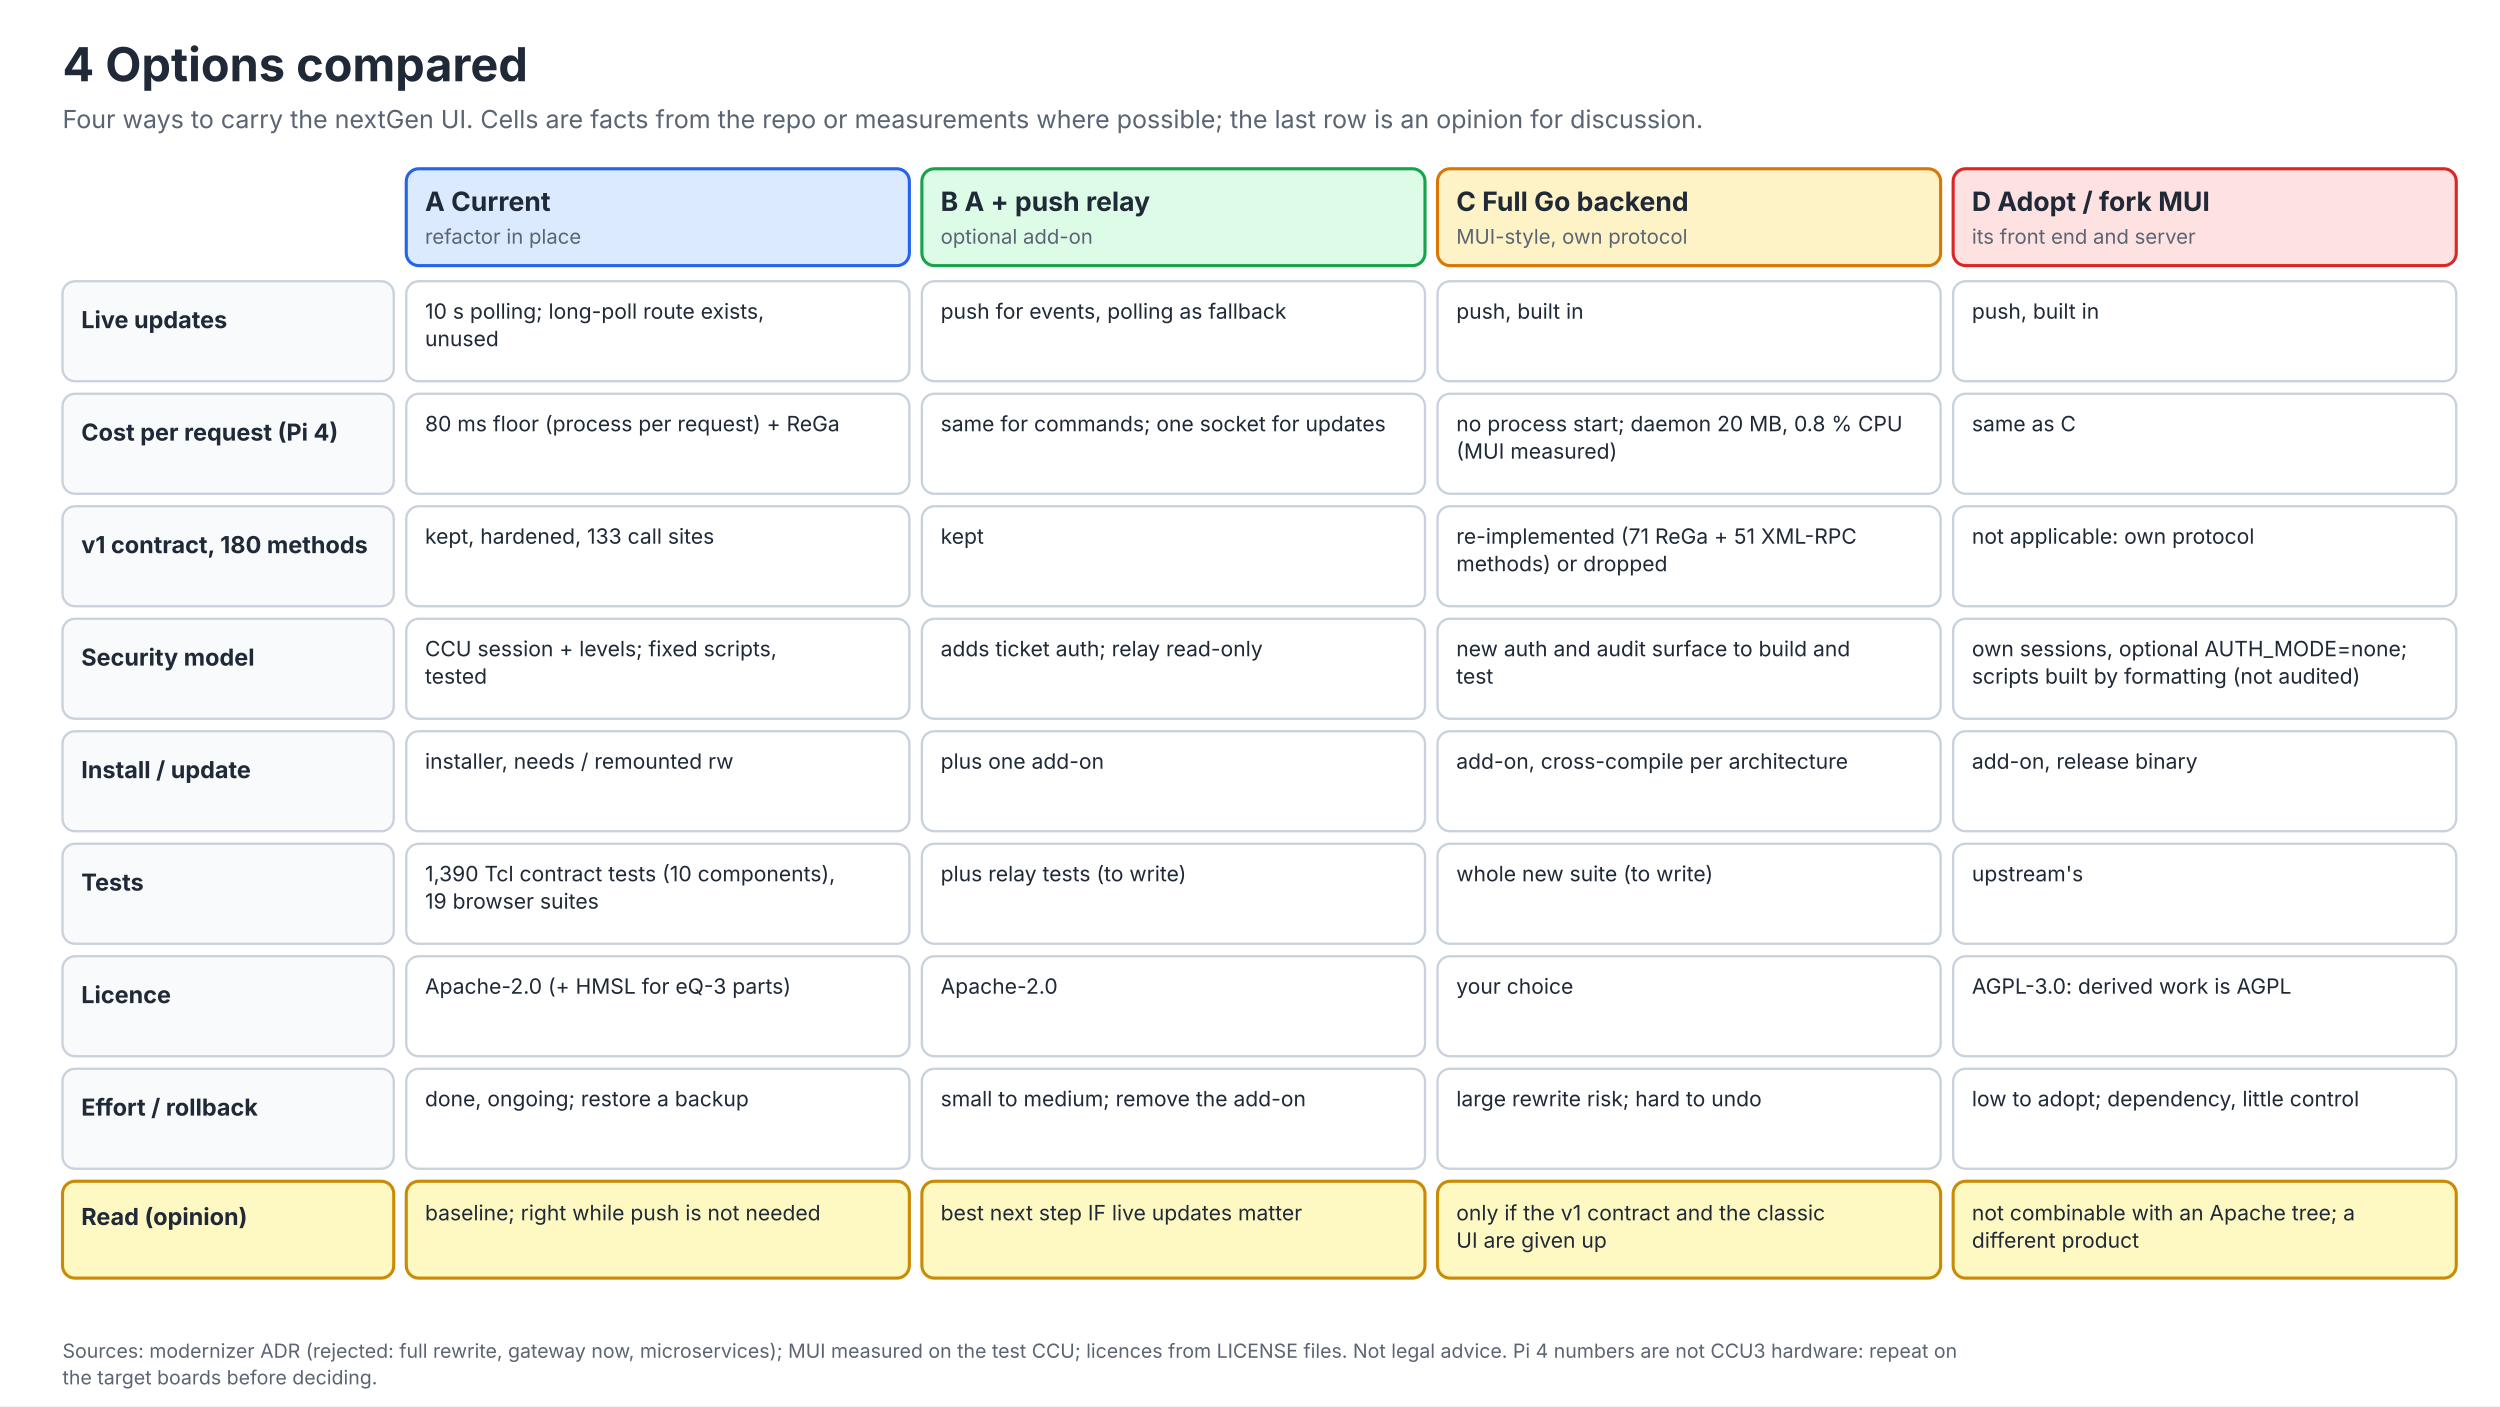
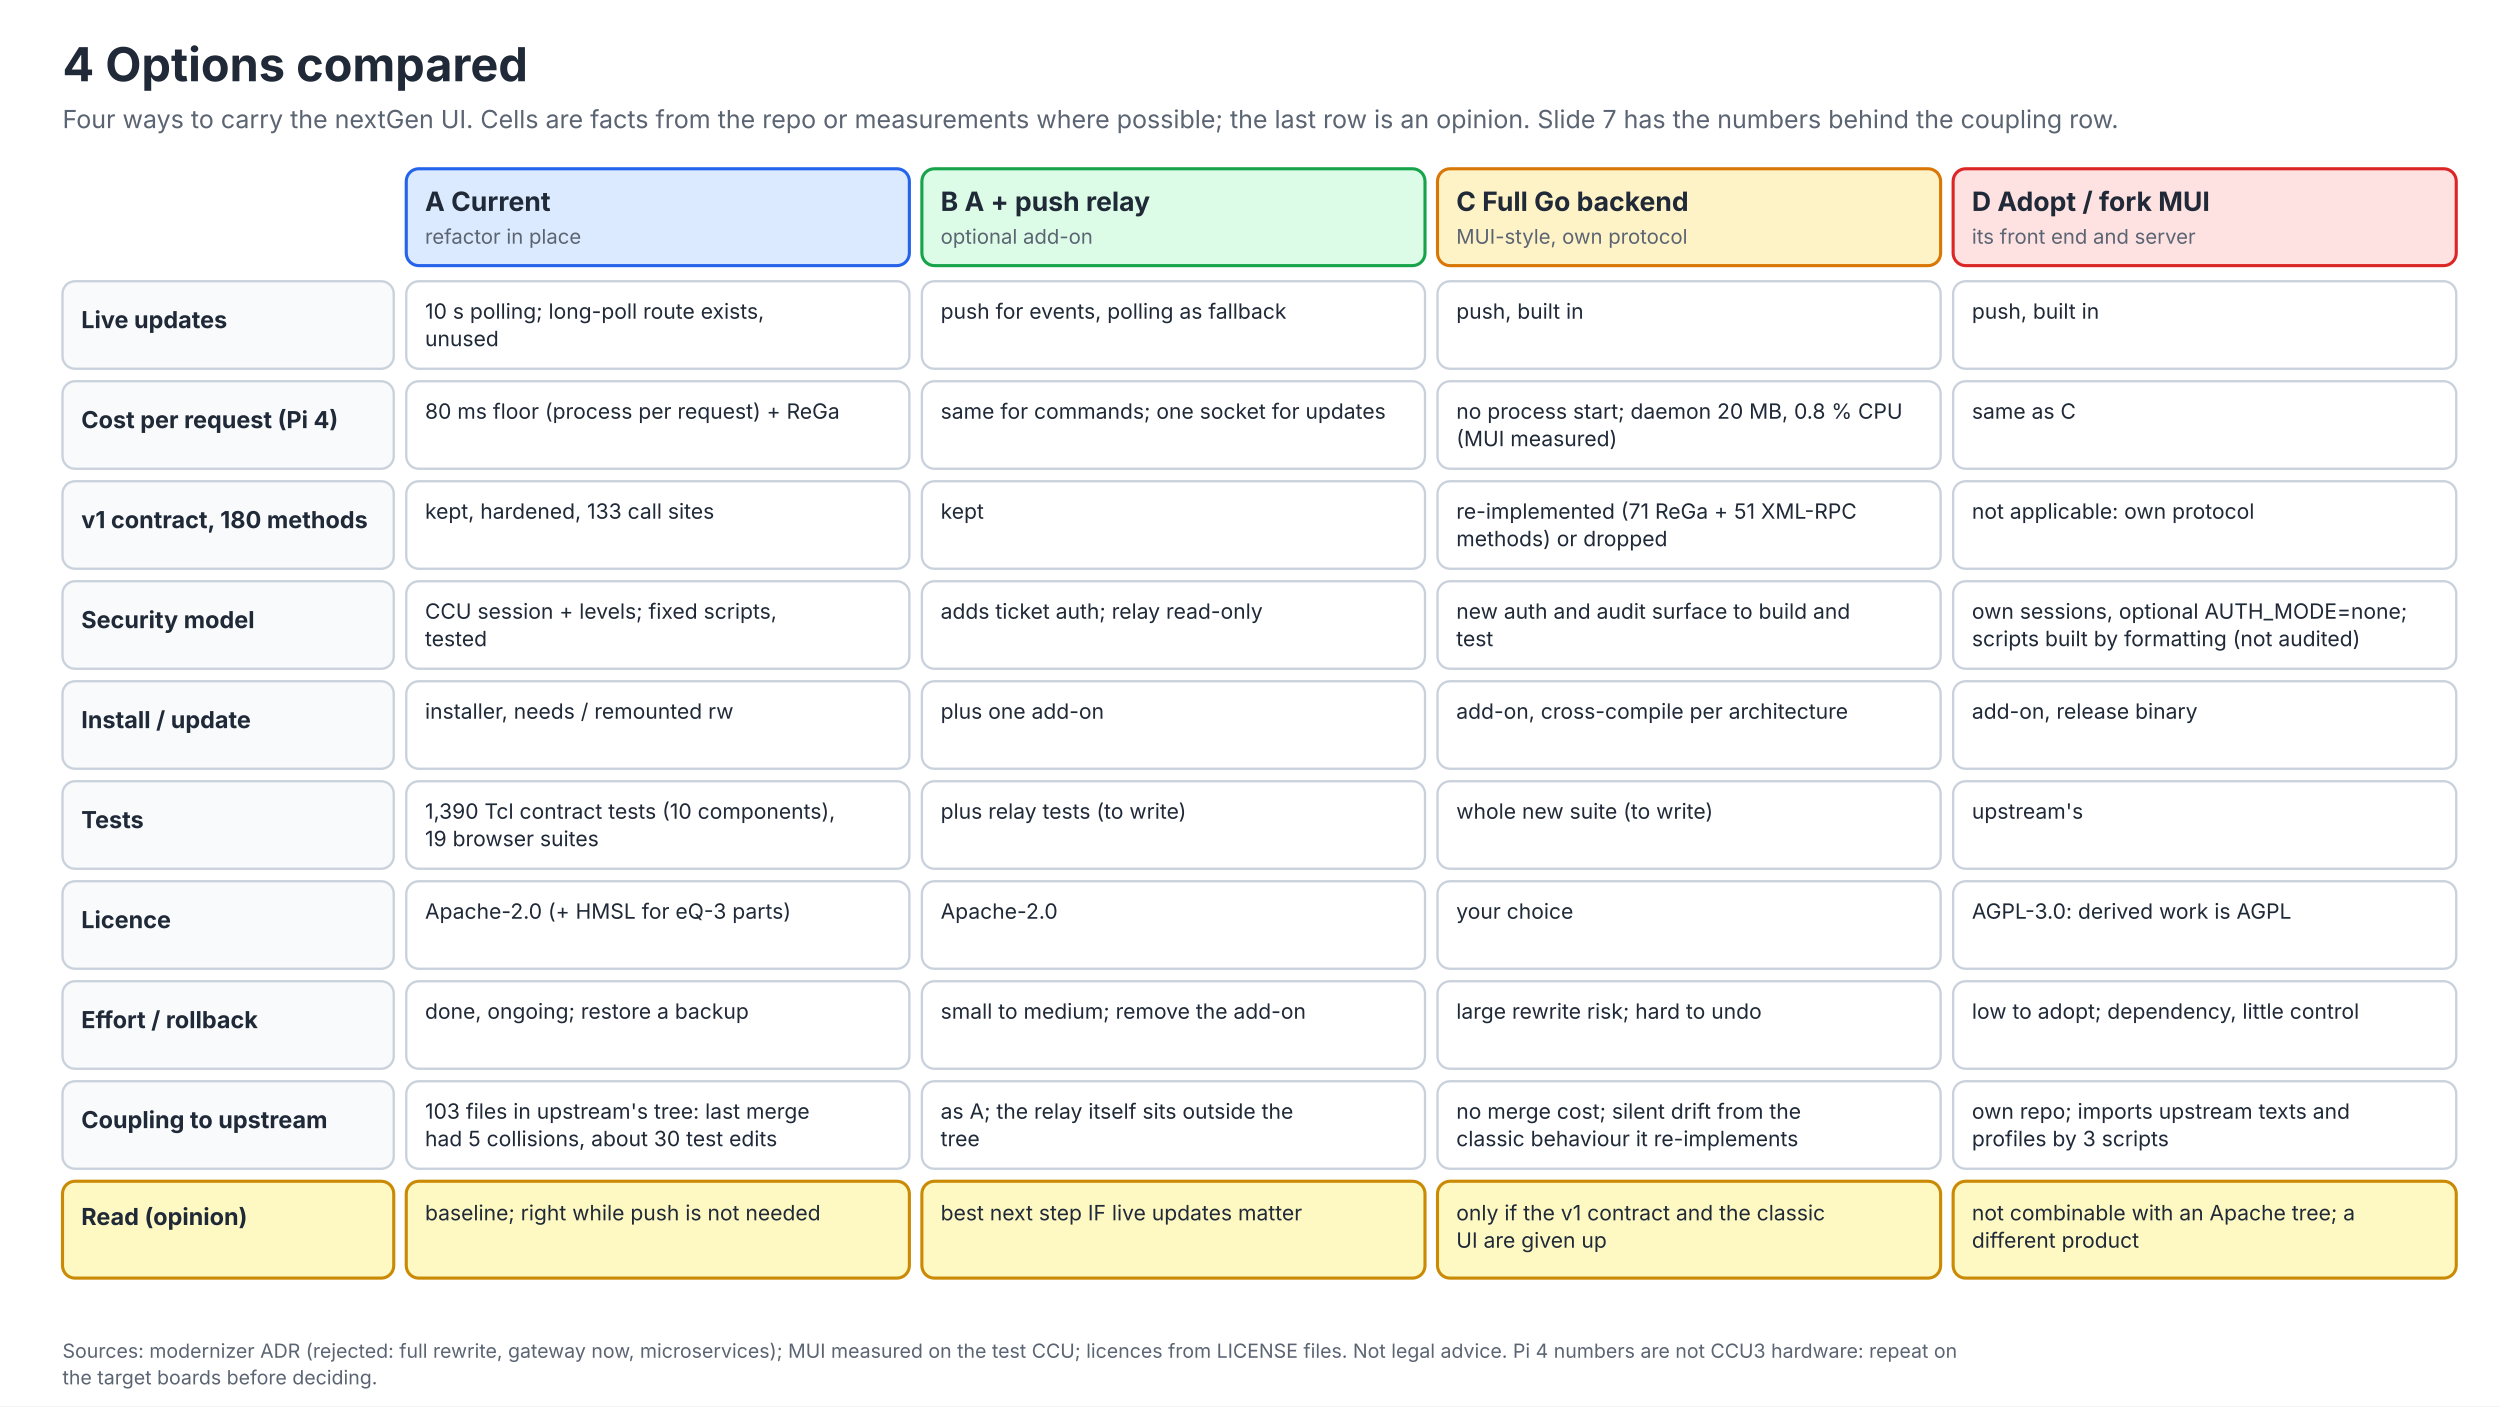
<svg xmlns="http://www.w3.org/2000/svg" viewBox="0 0 1600 900" width="1600" height="900" font-family="Inter, &quot;Segoe UI&quot;, Helvetica, Arial, sans-serif">
  <defs>
    <marker id="a" viewBox="0 0 10 10" refX="8.5" refY="5" markerWidth="8" markerHeight="8" orient="auto-start-reverse">
      <path d="M0,0 L10,5 L0,10 z" fill="#374151" />
    </marker>
  </defs>
  <rect width="1600" height="900" fill="#ffffff" />
  <text x="40" y="52" font-size="30" font-weight="700" fill="#1f2937">4  Options compared</text>
-   <text x="40" y="82" font-size="16" fill="#5b6472">Four ways to carry the nextGen UI. Cells are facts from the repo or measurements where possible; the last row is an opinion for discussion.</text>
+   <text x="40" y="82" font-size="16" fill="#5b6472">Four ways to carry the nextGen UI. Cells are facts from the repo or measurements where possible; the last row is an opinion. Slide 7 has the numbers behind the coupling row.</text>
  <rect x="260" y="108" width="322" height="62" rx="8" fill="#dbeafe" stroke="#2563eb" stroke-width="2" />
  <text x="272" y="135" font-size="17" font-weight="700" fill="#1f2937" text-anchor="start">A  Current</text>
  <text x="272" y="156" font-size="13" font-weight="400" fill="#5b6472" text-anchor="start">refactor in place</text>
  <rect x="590" y="108" width="322" height="62" rx="8" fill="#dcfce7" stroke="#16a34a" stroke-width="2" />
  <text x="602" y="135" font-size="17" font-weight="700" fill="#1f2937" text-anchor="start">B  A + push relay</text>
  <text x="602" y="156" font-size="13" font-weight="400" fill="#5b6472" text-anchor="start">optional add-on</text>
  <rect x="920" y="108" width="322" height="62" rx="8" fill="#fef3c7" stroke="#d97706" stroke-width="2" />
  <text x="932" y="135" font-size="17" font-weight="700" fill="#1f2937" text-anchor="start">C  Full Go backend</text>
  <text x="932" y="156" font-size="13" font-weight="400" fill="#5b6472" text-anchor="start">MUI-style, own protocol</text>
  <rect x="1250" y="108" width="322" height="62" rx="8" fill="#fee2e2" stroke="#dc2626" stroke-width="2" />
  <text x="1262" y="135" font-size="17" font-weight="700" fill="#1f2937" text-anchor="start">D  Adopt / fork MUI</text>
  <text x="1262" y="156" font-size="13" font-weight="400" fill="#5b6472" text-anchor="start">its front end and server</text>
-   <rect x="40" y="180" width="212" height="64" rx="8" fill="#f8fafc" stroke="#c9d1dc" stroke-width="1.5" />
+   <rect x="40" y="180" width="212" height="56" rx="8" fill="#f8fafc" stroke="#c9d1dc" stroke-width="1.5" />
  <text x="52" y="210" font-size="15" font-weight="700" fill="#1f2937" text-anchor="start">Live updates</text>
-   <rect x="260" y="180" width="322" height="64" rx="8" fill="#ffffff" stroke="#c9d1dc" stroke-width="1.5" />
+   <rect x="260" y="180" width="322" height="56" rx="8" fill="#ffffff" stroke="#c9d1dc" stroke-width="1.5" />
  <text x="272" y="204.0" font-size="13.5" font-weight="400" fill="#1f2937" text-anchor="start">10 s polling; long-poll route exists,</text>
  <text x="272" y="221.55" font-size="13.5" font-weight="400" fill="#1f2937" text-anchor="start">unused</text>
-   <rect x="590" y="180" width="322" height="64" rx="8" fill="#ffffff" stroke="#c9d1dc" stroke-width="1.5" />
+   <rect x="590" y="180" width="322" height="56" rx="8" fill="#ffffff" stroke="#c9d1dc" stroke-width="1.5" />
  <text x="602" y="204.0" font-size="13.5" font-weight="400" fill="#1f2937" text-anchor="start">push for events, polling as fallback</text>
-   <rect x="920" y="180" width="322" height="64" rx="8" fill="#ffffff" stroke="#c9d1dc" stroke-width="1.5" />
+   <rect x="920" y="180" width="322" height="56" rx="8" fill="#ffffff" stroke="#c9d1dc" stroke-width="1.5" />
  <text x="932" y="204.0" font-size="13.5" font-weight="400" fill="#1f2937" text-anchor="start">push, built in</text>
-   <rect x="1250" y="180" width="322" height="64" rx="8" fill="#ffffff" stroke="#c9d1dc" stroke-width="1.5" />
+   <rect x="1250" y="180" width="322" height="56" rx="8" fill="#ffffff" stroke="#c9d1dc" stroke-width="1.5" />
  <text x="1262" y="204.0" font-size="13.5" font-weight="400" fill="#1f2937" text-anchor="start">push, built in</text>
-   <rect x="40" y="252" width="212" height="64" rx="8" fill="#f8fafc" stroke="#c9d1dc" stroke-width="1.5" />
-   <text x="52" y="282" font-size="15" font-weight="700" fill="#1f2937" text-anchor="start">Cost per request (Pi 4)</text>
-   <rect x="260" y="252" width="322" height="64" rx="8" fill="#ffffff" stroke="#c9d1dc" stroke-width="1.5" />
-   <text x="272" y="276.0" font-size="13.5" font-weight="400" fill="#1f2937" text-anchor="start">80 ms floor (process per request) + ReGa</text>
-   <rect x="590" y="252" width="322" height="64" rx="8" fill="#ffffff" stroke="#c9d1dc" stroke-width="1.5" />
-   <text x="602" y="276.0" font-size="13.5" font-weight="400" fill="#1f2937" text-anchor="start">same for commands; one socket for updates</text>
-   <rect x="920" y="252" width="322" height="64" rx="8" fill="#ffffff" stroke="#c9d1dc" stroke-width="1.5" />
-   <text x="932" y="276.0" font-size="13.5" font-weight="400" fill="#1f2937" text-anchor="start">no process start; daemon 20 MB, 0.8 % CPU</text>
-   <text x="932" y="293.55" font-size="13.5" font-weight="400" fill="#1f2937" text-anchor="start">(MUI measured)</text>
-   <rect x="1250" y="252" width="322" height="64" rx="8" fill="#ffffff" stroke="#c9d1dc" stroke-width="1.5" />
-   <text x="1262" y="276.0" font-size="13.5" font-weight="400" fill="#1f2937" text-anchor="start">same as C</text>
-   <rect x="40" y="324" width="212" height="64" rx="8" fill="#f8fafc" stroke="#c9d1dc" stroke-width="1.5" />
-   <text x="52" y="354" font-size="15" font-weight="700" fill="#1f2937" text-anchor="start">v1 contract, 180 methods</text>
-   <rect x="260" y="324" width="322" height="64" rx="8" fill="#ffffff" stroke="#c9d1dc" stroke-width="1.5" />
-   <text x="272" y="348.0" font-size="13.5" font-weight="400" fill="#1f2937" text-anchor="start">kept, hardened, 133 call sites</text>
-   <rect x="590" y="324" width="322" height="64" rx="8" fill="#ffffff" stroke="#c9d1dc" stroke-width="1.5" />
-   <text x="602" y="348.0" font-size="13.5" font-weight="400" fill="#1f2937" text-anchor="start">kept</text>
-   <rect x="920" y="324" width="322" height="64" rx="8" fill="#ffffff" stroke="#c9d1dc" stroke-width="1.5" />
-   <text x="932" y="348.0" font-size="13.5" font-weight="400" fill="#1f2937" text-anchor="start">re-implemented (71 ReGa + 51 XML-RPC</text>
-   <text x="932" y="365.55" font-size="13.5" font-weight="400" fill="#1f2937" text-anchor="start">methods) or dropped</text>
-   <rect x="1250" y="324" width="322" height="64" rx="8" fill="#ffffff" stroke="#c9d1dc" stroke-width="1.5" />
-   <text x="1262" y="348.0" font-size="13.5" font-weight="400" fill="#1f2937" text-anchor="start">not applicable: own protocol</text>
-   <rect x="40" y="396" width="212" height="64" rx="8" fill="#f8fafc" stroke="#c9d1dc" stroke-width="1.5" />
-   <text x="52" y="426" font-size="15" font-weight="700" fill="#1f2937" text-anchor="start">Security model</text>
-   <rect x="260" y="396" width="322" height="64" rx="8" fill="#ffffff" stroke="#c9d1dc" stroke-width="1.5" />
-   <text x="272" y="420.0" font-size="13.5" font-weight="400" fill="#1f2937" text-anchor="start">CCU session + levels; fixed scripts,</text>
-   <text x="272" y="437.55" font-size="13.5" font-weight="400" fill="#1f2937" text-anchor="start">tested</text>
-   <rect x="590" y="396" width="322" height="64" rx="8" fill="#ffffff" stroke="#c9d1dc" stroke-width="1.5" />
-   <text x="602" y="420.0" font-size="13.5" font-weight="400" fill="#1f2937" text-anchor="start">adds ticket auth; relay read-only</text>
-   <rect x="920" y="396" width="322" height="64" rx="8" fill="#ffffff" stroke="#c9d1dc" stroke-width="1.5" />
-   <text x="932" y="420.0" font-size="13.5" font-weight="400" fill="#1f2937" text-anchor="start">new auth and audit surface to build and</text>
-   <text x="932" y="437.55" font-size="13.5" font-weight="400" fill="#1f2937" text-anchor="start">test</text>
-   <rect x="1250" y="396" width="322" height="64" rx="8" fill="#ffffff" stroke="#c9d1dc" stroke-width="1.5" />
-   <text x="1262" y="420.0" font-size="13.5" font-weight="400" fill="#1f2937" text-anchor="start">own sessions, optional AUTH_MODE=none;</text>
-   <text x="1262" y="437.55" font-size="13.5" font-weight="400" fill="#1f2937" text-anchor="start">scripts built by formatting (not audited)</text>
-   <rect x="40" y="468" width="212" height="64" rx="8" fill="#f8fafc" stroke="#c9d1dc" stroke-width="1.5" />
-   <text x="52" y="498" font-size="15" font-weight="700" fill="#1f2937" text-anchor="start">Install / update</text>
-   <rect x="260" y="468" width="322" height="64" rx="8" fill="#ffffff" stroke="#c9d1dc" stroke-width="1.5" />
-   <text x="272" y="492.0" font-size="13.5" font-weight="400" fill="#1f2937" text-anchor="start">installer, needs / remounted rw</text>
-   <rect x="590" y="468" width="322" height="64" rx="8" fill="#ffffff" stroke="#c9d1dc" stroke-width="1.5" />
-   <text x="602" y="492.0" font-size="13.5" font-weight="400" fill="#1f2937" text-anchor="start">plus one add-on</text>
-   <rect x="920" y="468" width="322" height="64" rx="8" fill="#ffffff" stroke="#c9d1dc" stroke-width="1.5" />
-   <text x="932" y="492.0" font-size="13.5" font-weight="400" fill="#1f2937" text-anchor="start">add-on, cross-compile per architecture</text>
-   <rect x="1250" y="468" width="322" height="64" rx="8" fill="#ffffff" stroke="#c9d1dc" stroke-width="1.5" />
-   <text x="1262" y="492.0" font-size="13.5" font-weight="400" fill="#1f2937" text-anchor="start">add-on, release binary</text>
-   <rect x="40" y="540" width="212" height="64" rx="8" fill="#f8fafc" stroke="#c9d1dc" stroke-width="1.5" />
-   <text x="52" y="570" font-size="15" font-weight="700" fill="#1f2937" text-anchor="start">Tests</text>
-   <rect x="260" y="540" width="322" height="64" rx="8" fill="#ffffff" stroke="#c9d1dc" stroke-width="1.5" />
-   <text x="272" y="564.0" font-size="13.5" font-weight="400" fill="#1f2937" text-anchor="start">1,390 Tcl contract tests (10 components),</text>
-   <text x="272" y="581.55" font-size="13.5" font-weight="400" fill="#1f2937" text-anchor="start">19 browser suites</text>
-   <rect x="590" y="540" width="322" height="64" rx="8" fill="#ffffff" stroke="#c9d1dc" stroke-width="1.5" />
-   <text x="602" y="564.0" font-size="13.5" font-weight="400" fill="#1f2937" text-anchor="start">plus relay tests (to write)</text>
-   <rect x="920" y="540" width="322" height="64" rx="8" fill="#ffffff" stroke="#c9d1dc" stroke-width="1.5" />
-   <text x="932" y="564.0" font-size="13.5" font-weight="400" fill="#1f2937" text-anchor="start">whole new suite (to write)</text>
-   <rect x="1250" y="540" width="322" height="64" rx="8" fill="#ffffff" stroke="#c9d1dc" stroke-width="1.5" />
-   <text x="1262" y="564.0" font-size="13.5" font-weight="400" fill="#1f2937" text-anchor="start">upstream's</text>
-   <rect x="40" y="612" width="212" height="64" rx="8" fill="#f8fafc" stroke="#c9d1dc" stroke-width="1.5" />
-   <text x="52" y="642" font-size="15" font-weight="700" fill="#1f2937" text-anchor="start">Licence</text>
-   <rect x="260" y="612" width="322" height="64" rx="8" fill="#ffffff" stroke="#c9d1dc" stroke-width="1.5" />
-   <text x="272" y="636.0" font-size="13.5" font-weight="400" fill="#1f2937" text-anchor="start">Apache-2.0 (+ HMSL for eQ-3 parts)</text>
-   <rect x="590" y="612" width="322" height="64" rx="8" fill="#ffffff" stroke="#c9d1dc" stroke-width="1.5" />
-   <text x="602" y="636.0" font-size="13.5" font-weight="400" fill="#1f2937" text-anchor="start">Apache-2.0</text>
-   <rect x="920" y="612" width="322" height="64" rx="8" fill="#ffffff" stroke="#c9d1dc" stroke-width="1.5" />
-   <text x="932" y="636.0" font-size="13.5" font-weight="400" fill="#1f2937" text-anchor="start">your choice</text>
-   <rect x="1250" y="612" width="322" height="64" rx="8" fill="#ffffff" stroke="#c9d1dc" stroke-width="1.5" />
-   <text x="1262" y="636.0" font-size="13.5" font-weight="400" fill="#1f2937" text-anchor="start">AGPL-3.0: derived work is AGPL</text>
-   <rect x="40" y="684" width="212" height="64" rx="8" fill="#f8fafc" stroke="#c9d1dc" stroke-width="1.5" />
-   <text x="52" y="714" font-size="15" font-weight="700" fill="#1f2937" text-anchor="start">Effort / rollback</text>
-   <rect x="260" y="684" width="322" height="64" rx="8" fill="#ffffff" stroke="#c9d1dc" stroke-width="1.5" />
-   <text x="272" y="708.0" font-size="13.5" font-weight="400" fill="#1f2937" text-anchor="start">done, ongoing; restore a backup</text>
-   <rect x="590" y="684" width="322" height="64" rx="8" fill="#ffffff" stroke="#c9d1dc" stroke-width="1.5" />
-   <text x="602" y="708.0" font-size="13.5" font-weight="400" fill="#1f2937" text-anchor="start">small to medium; remove the add-on</text>
-   <rect x="920" y="684" width="322" height="64" rx="8" fill="#ffffff" stroke="#c9d1dc" stroke-width="1.5" />
-   <text x="932" y="708.0" font-size="13.5" font-weight="400" fill="#1f2937" text-anchor="start">large rewrite risk; hard to undo</text>
-   <rect x="1250" y="684" width="322" height="64" rx="8" fill="#ffffff" stroke="#c9d1dc" stroke-width="1.5" />
-   <text x="1262" y="708.0" font-size="13.5" font-weight="400" fill="#1f2937" text-anchor="start">low to adopt; dependency, little control</text>
+   <rect x="40" y="244" width="212" height="56" rx="8" fill="#f8fafc" stroke="#c9d1dc" stroke-width="1.5" />
+   <text x="52" y="274" font-size="15" font-weight="700" fill="#1f2937" text-anchor="start">Cost per request (Pi 4)</text>
+   <rect x="260" y="244" width="322" height="56" rx="8" fill="#ffffff" stroke="#c9d1dc" stroke-width="1.5" />
+   <text x="272" y="268.0" font-size="13.5" font-weight="400" fill="#1f2937" text-anchor="start">80 ms floor (process per request) + ReGa</text>
+   <rect x="590" y="244" width="322" height="56" rx="8" fill="#ffffff" stroke="#c9d1dc" stroke-width="1.5" />
+   <text x="602" y="268.0" font-size="13.5" font-weight="400" fill="#1f2937" text-anchor="start">same for commands; one socket for updates</text>
+   <rect x="920" y="244" width="322" height="56" rx="8" fill="#ffffff" stroke="#c9d1dc" stroke-width="1.5" />
+   <text x="932" y="268.0" font-size="13.5" font-weight="400" fill="#1f2937" text-anchor="start">no process start; daemon 20 MB, 0.8 % CPU</text>
+   <text x="932" y="285.55" font-size="13.5" font-weight="400" fill="#1f2937" text-anchor="start">(MUI measured)</text>
+   <rect x="1250" y="244" width="322" height="56" rx="8" fill="#ffffff" stroke="#c9d1dc" stroke-width="1.5" />
+   <text x="1262" y="268.0" font-size="13.5" font-weight="400" fill="#1f2937" text-anchor="start">same as C</text>
+   <rect x="40" y="308" width="212" height="56" rx="8" fill="#f8fafc" stroke="#c9d1dc" stroke-width="1.5" />
+   <text x="52" y="338" font-size="15" font-weight="700" fill="#1f2937" text-anchor="start">v1 contract, 180 methods</text>
+   <rect x="260" y="308" width="322" height="56" rx="8" fill="#ffffff" stroke="#c9d1dc" stroke-width="1.5" />
+   <text x="272" y="332.0" font-size="13.5" font-weight="400" fill="#1f2937" text-anchor="start">kept, hardened, 133 call sites</text>
+   <rect x="590" y="308" width="322" height="56" rx="8" fill="#ffffff" stroke="#c9d1dc" stroke-width="1.5" />
+   <text x="602" y="332.0" font-size="13.5" font-weight="400" fill="#1f2937" text-anchor="start">kept</text>
+   <rect x="920" y="308" width="322" height="56" rx="8" fill="#ffffff" stroke="#c9d1dc" stroke-width="1.5" />
+   <text x="932" y="332.0" font-size="13.5" font-weight="400" fill="#1f2937" text-anchor="start">re-implemented (71 ReGa + 51 XML-RPC</text>
+   <text x="932" y="349.55" font-size="13.5" font-weight="400" fill="#1f2937" text-anchor="start">methods) or dropped</text>
+   <rect x="1250" y="308" width="322" height="56" rx="8" fill="#ffffff" stroke="#c9d1dc" stroke-width="1.5" />
+   <text x="1262" y="332.0" font-size="13.5" font-weight="400" fill="#1f2937" text-anchor="start">not applicable: own protocol</text>
+   <rect x="40" y="372" width="212" height="56" rx="8" fill="#f8fafc" stroke="#c9d1dc" stroke-width="1.5" />
+   <text x="52" y="402" font-size="15" font-weight="700" fill="#1f2937" text-anchor="start">Security model</text>
+   <rect x="260" y="372" width="322" height="56" rx="8" fill="#ffffff" stroke="#c9d1dc" stroke-width="1.5" />
+   <text x="272" y="396.0" font-size="13.5" font-weight="400" fill="#1f2937" text-anchor="start">CCU session + levels; fixed scripts,</text>
+   <text x="272" y="413.55" font-size="13.5" font-weight="400" fill="#1f2937" text-anchor="start">tested</text>
+   <rect x="590" y="372" width="322" height="56" rx="8" fill="#ffffff" stroke="#c9d1dc" stroke-width="1.5" />
+   <text x="602" y="396.0" font-size="13.5" font-weight="400" fill="#1f2937" text-anchor="start">adds ticket auth; relay read-only</text>
+   <rect x="920" y="372" width="322" height="56" rx="8" fill="#ffffff" stroke="#c9d1dc" stroke-width="1.5" />
+   <text x="932" y="396.0" font-size="13.5" font-weight="400" fill="#1f2937" text-anchor="start">new auth and audit surface to build and</text>
+   <text x="932" y="413.55" font-size="13.5" font-weight="400" fill="#1f2937" text-anchor="start">test</text>
+   <rect x="1250" y="372" width="322" height="56" rx="8" fill="#ffffff" stroke="#c9d1dc" stroke-width="1.5" />
+   <text x="1262" y="396.0" font-size="13.5" font-weight="400" fill="#1f2937" text-anchor="start">own sessions, optional AUTH_MODE=none;</text>
+   <text x="1262" y="413.55" font-size="13.5" font-weight="400" fill="#1f2937" text-anchor="start">scripts built by formatting (not audited)</text>
+   <rect x="40" y="436" width="212" height="56" rx="8" fill="#f8fafc" stroke="#c9d1dc" stroke-width="1.5" />
+   <text x="52" y="466" font-size="15" font-weight="700" fill="#1f2937" text-anchor="start">Install / update</text>
+   <rect x="260" y="436" width="322" height="56" rx="8" fill="#ffffff" stroke="#c9d1dc" stroke-width="1.5" />
+   <text x="272" y="460.0" font-size="13.5" font-weight="400" fill="#1f2937" text-anchor="start">installer, needs / remounted rw</text>
+   <rect x="590" y="436" width="322" height="56" rx="8" fill="#ffffff" stroke="#c9d1dc" stroke-width="1.5" />
+   <text x="602" y="460.0" font-size="13.5" font-weight="400" fill="#1f2937" text-anchor="start">plus one add-on</text>
+   <rect x="920" y="436" width="322" height="56" rx="8" fill="#ffffff" stroke="#c9d1dc" stroke-width="1.5" />
+   <text x="932" y="460.0" font-size="13.5" font-weight="400" fill="#1f2937" text-anchor="start">add-on, cross-compile per architecture</text>
+   <rect x="1250" y="436" width="322" height="56" rx="8" fill="#ffffff" stroke="#c9d1dc" stroke-width="1.5" />
+   <text x="1262" y="460.0" font-size="13.5" font-weight="400" fill="#1f2937" text-anchor="start">add-on, release binary</text>
+   <rect x="40" y="500" width="212" height="56" rx="8" fill="#f8fafc" stroke="#c9d1dc" stroke-width="1.5" />
+   <text x="52" y="530" font-size="15" font-weight="700" fill="#1f2937" text-anchor="start">Tests</text>
+   <rect x="260" y="500" width="322" height="56" rx="8" fill="#ffffff" stroke="#c9d1dc" stroke-width="1.5" />
+   <text x="272" y="524.0" font-size="13.5" font-weight="400" fill="#1f2937" text-anchor="start">1,390 Tcl contract tests (10 components),</text>
+   <text x="272" y="541.55" font-size="13.5" font-weight="400" fill="#1f2937" text-anchor="start">19 browser suites</text>
+   <rect x="590" y="500" width="322" height="56" rx="8" fill="#ffffff" stroke="#c9d1dc" stroke-width="1.5" />
+   <text x="602" y="524.0" font-size="13.5" font-weight="400" fill="#1f2937" text-anchor="start">plus relay tests (to write)</text>
+   <rect x="920" y="500" width="322" height="56" rx="8" fill="#ffffff" stroke="#c9d1dc" stroke-width="1.5" />
+   <text x="932" y="524.0" font-size="13.5" font-weight="400" fill="#1f2937" text-anchor="start">whole new suite (to write)</text>
+   <rect x="1250" y="500" width="322" height="56" rx="8" fill="#ffffff" stroke="#c9d1dc" stroke-width="1.5" />
+   <text x="1262" y="524.0" font-size="13.5" font-weight="400" fill="#1f2937" text-anchor="start">upstream's</text>
+   <rect x="40" y="564" width="212" height="56" rx="8" fill="#f8fafc" stroke="#c9d1dc" stroke-width="1.5" />
+   <text x="52" y="594" font-size="15" font-weight="700" fill="#1f2937" text-anchor="start">Licence</text>
+   <rect x="260" y="564" width="322" height="56" rx="8" fill="#ffffff" stroke="#c9d1dc" stroke-width="1.5" />
+   <text x="272" y="588.0" font-size="13.5" font-weight="400" fill="#1f2937" text-anchor="start">Apache-2.0 (+ HMSL for eQ-3 parts)</text>
+   <rect x="590" y="564" width="322" height="56" rx="8" fill="#ffffff" stroke="#c9d1dc" stroke-width="1.5" />
+   <text x="602" y="588.0" font-size="13.5" font-weight="400" fill="#1f2937" text-anchor="start">Apache-2.0</text>
+   <rect x="920" y="564" width="322" height="56" rx="8" fill="#ffffff" stroke="#c9d1dc" stroke-width="1.5" />
+   <text x="932" y="588.0" font-size="13.5" font-weight="400" fill="#1f2937" text-anchor="start">your choice</text>
+   <rect x="1250" y="564" width="322" height="56" rx="8" fill="#ffffff" stroke="#c9d1dc" stroke-width="1.5" />
+   <text x="1262" y="588.0" font-size="13.5" font-weight="400" fill="#1f2937" text-anchor="start">AGPL-3.0: derived work is AGPL</text>
+   <rect x="40" y="628" width="212" height="56" rx="8" fill="#f8fafc" stroke="#c9d1dc" stroke-width="1.5" />
+   <text x="52" y="658" font-size="15" font-weight="700" fill="#1f2937" text-anchor="start">Effort / rollback</text>
+   <rect x="260" y="628" width="322" height="56" rx="8" fill="#ffffff" stroke="#c9d1dc" stroke-width="1.5" />
+   <text x="272" y="652.0" font-size="13.5" font-weight="400" fill="#1f2937" text-anchor="start">done, ongoing; restore a backup</text>
+   <rect x="590" y="628" width="322" height="56" rx="8" fill="#ffffff" stroke="#c9d1dc" stroke-width="1.5" />
+   <text x="602" y="652.0" font-size="13.5" font-weight="400" fill="#1f2937" text-anchor="start">small to medium; remove the add-on</text>
+   <rect x="920" y="628" width="322" height="56" rx="8" fill="#ffffff" stroke="#c9d1dc" stroke-width="1.5" />
+   <text x="932" y="652.0" font-size="13.5" font-weight="400" fill="#1f2937" text-anchor="start">large rewrite risk; hard to undo</text>
+   <rect x="1250" y="628" width="322" height="56" rx="8" fill="#ffffff" stroke="#c9d1dc" stroke-width="1.5" />
+   <text x="1262" y="652.0" font-size="13.5" font-weight="400" fill="#1f2937" text-anchor="start">low to adopt; dependency, little control</text>
+   <rect x="40" y="692" width="212" height="56" rx="8" fill="#f8fafc" stroke="#c9d1dc" stroke-width="1.5" />
+   <text x="52" y="722" font-size="15" font-weight="700" fill="#1f2937" text-anchor="start">Coupling to upstream</text>
+   <rect x="260" y="692" width="322" height="56" rx="8" fill="#ffffff" stroke="#c9d1dc" stroke-width="1.5" />
+   <text x="272" y="716.0" font-size="13.5" font-weight="400" fill="#1f2937" text-anchor="start">103 files in upstream's tree: last merge</text>
+   <text x="272" y="733.55" font-size="13.5" font-weight="400" fill="#1f2937" text-anchor="start">had 5 collisions, about 30 test edits</text>
+   <rect x="590" y="692" width="322" height="56" rx="8" fill="#ffffff" stroke="#c9d1dc" stroke-width="1.5" />
+   <text x="602" y="716.0" font-size="13.5" font-weight="400" fill="#1f2937" text-anchor="start">as A; the relay itself sits outside the</text>
+   <text x="602" y="733.55" font-size="13.5" font-weight="400" fill="#1f2937" text-anchor="start">tree</text>
+   <rect x="920" y="692" width="322" height="56" rx="8" fill="#ffffff" stroke="#c9d1dc" stroke-width="1.5" />
+   <text x="932" y="716.0" font-size="13.5" font-weight="400" fill="#1f2937" text-anchor="start">no merge cost; silent drift from the</text>
+   <text x="932" y="733.55" font-size="13.5" font-weight="400" fill="#1f2937" text-anchor="start">classic behaviour it re-implements</text>
+   <rect x="1250" y="692" width="322" height="56" rx="8" fill="#ffffff" stroke="#c9d1dc" stroke-width="1.5" />
+   <text x="1262" y="716.0" font-size="13.5" font-weight="400" fill="#1f2937" text-anchor="start">own repo; imports upstream texts and</text>
+   <text x="1262" y="733.55" font-size="13.5" font-weight="400" fill="#1f2937" text-anchor="start">profiles by 3 scripts</text>
  <rect x="40" y="756" width="212" height="62" rx="8" fill="#fef9c3" stroke="#ca8a04" stroke-width="2" />
  <text x="52" y="784" font-size="15" font-weight="700" fill="#1f2937" text-anchor="start">Read (opinion)</text>
  <rect x="260" y="756" width="322" height="62" rx="8" fill="#fef9c3" stroke="#ca8a04" stroke-width="2" />
  <text x="272" y="781.0" font-size="13.5" font-weight="400" fill="#1f2937" text-anchor="start">baseline; right while push is not needed</text>
  <rect x="590" y="756" width="322" height="62" rx="8" fill="#fef9c3" stroke="#ca8a04" stroke-width="2" />
  <text x="602" y="781.0" font-size="13.5" font-weight="400" fill="#1f2937" text-anchor="start">best next step IF live updates matter</text>
  <rect x="920" y="756" width="322" height="62" rx="8" fill="#fef9c3" stroke="#ca8a04" stroke-width="2" />
  <text x="932" y="781.0" font-size="13.5" font-weight="400" fill="#1f2937" text-anchor="start">only if the v1 contract and the classic</text>
  <text x="932" y="798.55" font-size="13.5" font-weight="400" fill="#1f2937" text-anchor="start">UI are given up</text>
  <rect x="1250" y="756" width="322" height="62" rx="8" fill="#fef9c3" stroke="#ca8a04" stroke-width="2" />
  <text x="1262" y="781.0" font-size="13.5" font-weight="400" fill="#1f2937" text-anchor="start">not combinable with an Apache tree; a</text>
  <text x="1262" y="798.55" font-size="13.5" font-weight="400" fill="#1f2937" text-anchor="start">different product</text>
  <text x="40" y="869" font-size="12.5" font-weight="400" fill="#5b6472" text-anchor="start">Sources: modernizer ADR (rejected: full rewrite, gateway now, microservices); MUI measured on the test CCU; licences from LICENSE files. Not legal advice. Pi 4 numbers are not CCU3 hardware: repeat on</text>
  <text x="40" y="886" font-size="12.5" font-weight="400" fill="#5b6472" text-anchor="start">the target boards before deciding.</text>
</svg>
